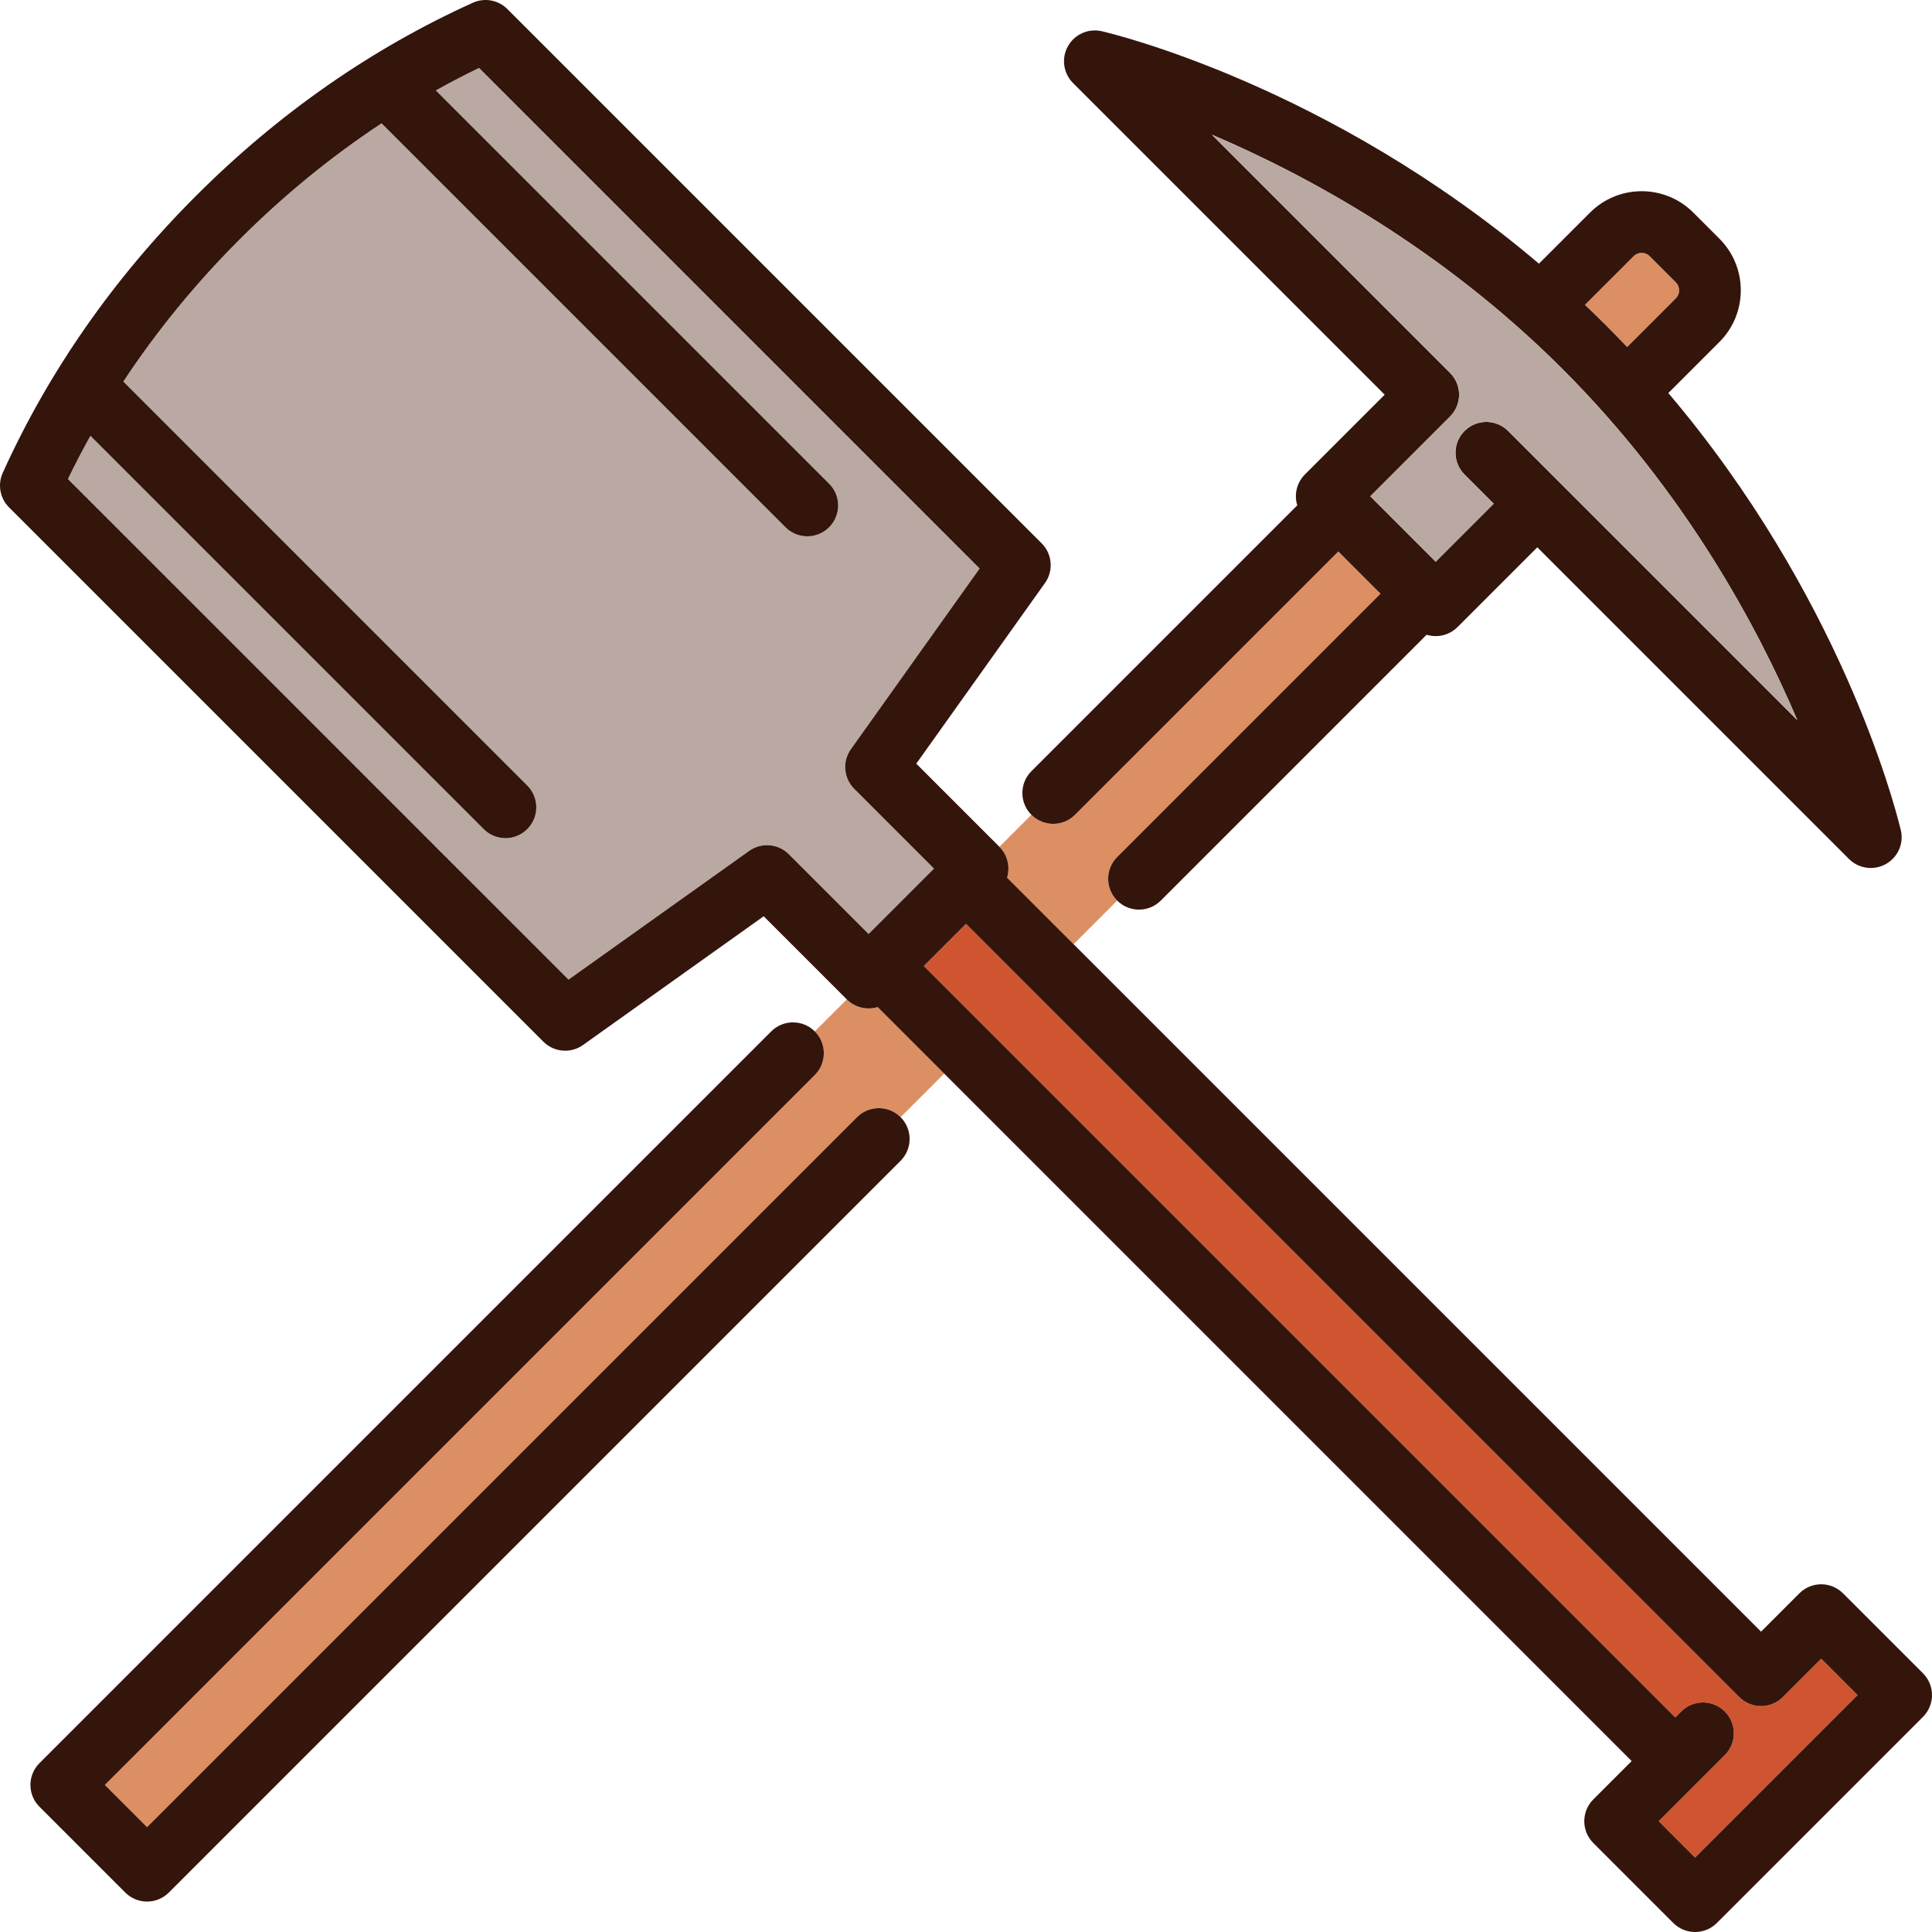
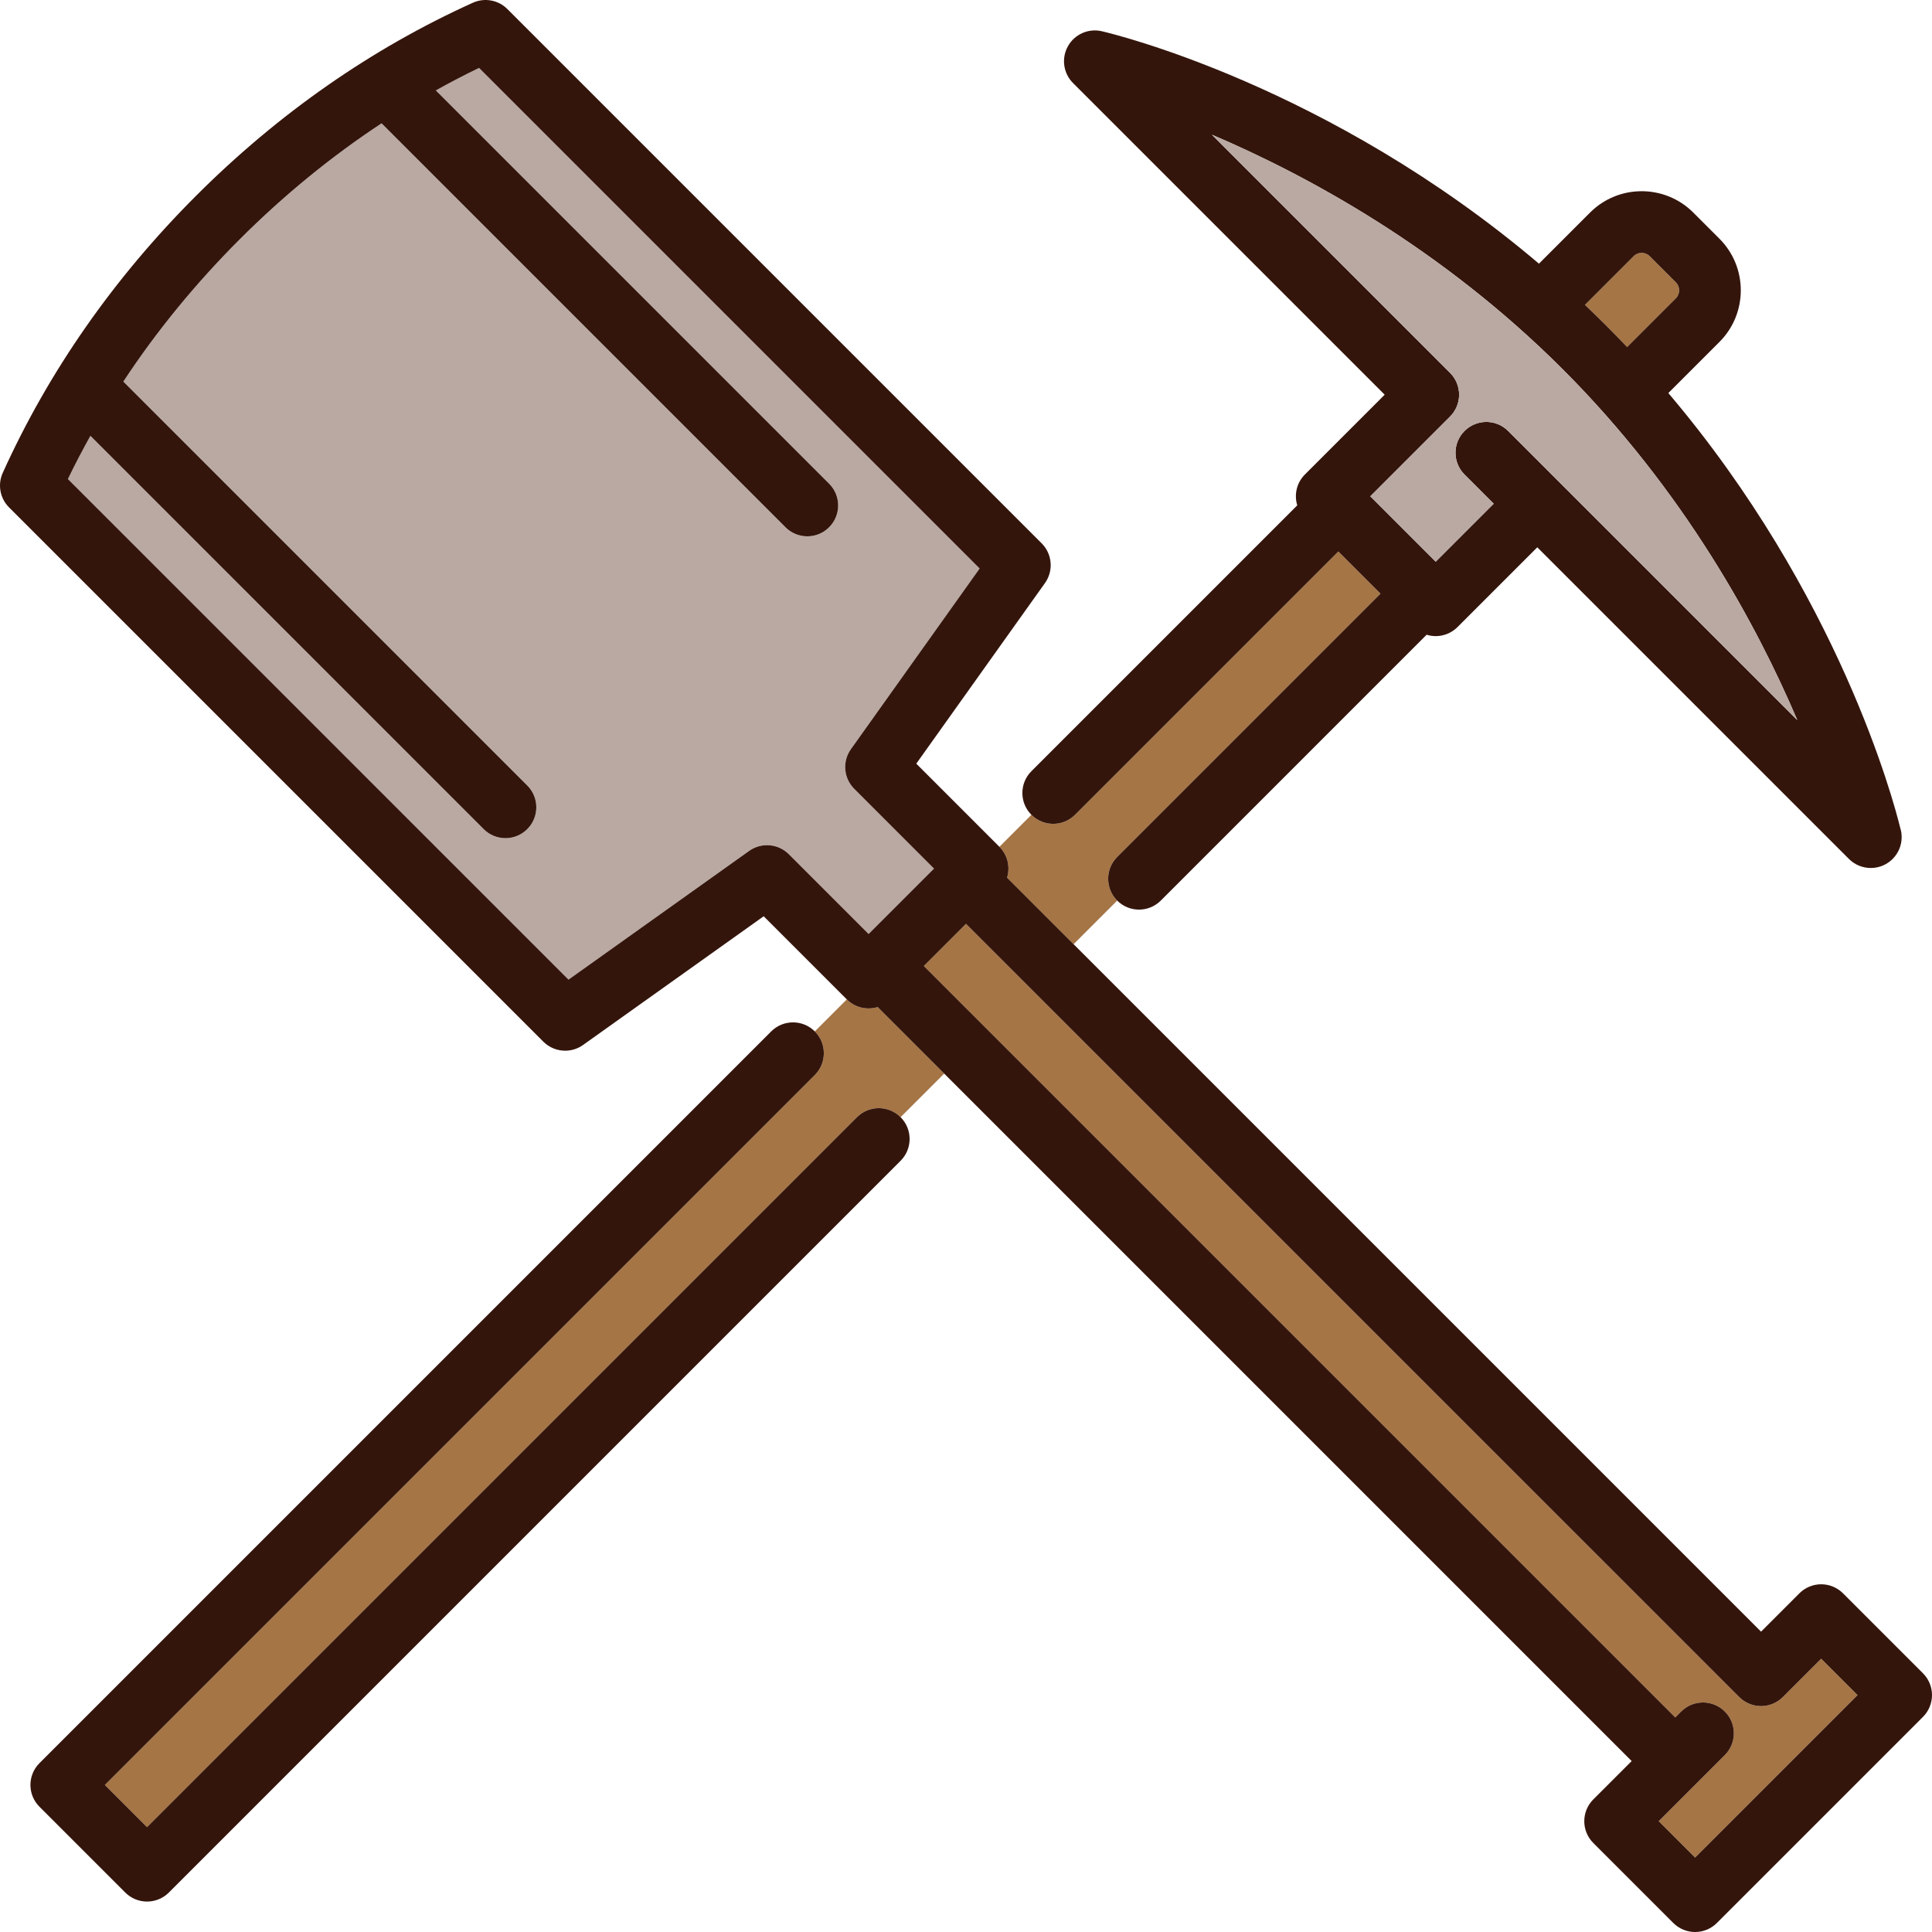
<svg xmlns="http://www.w3.org/2000/svg" version="1.1" id="Capa_1" x="0px" y="0px" viewBox="0 0 470 470" style="enable-background:new 0 0 470 470;" xml:space="preserve">
  <g>
-     <path style="fill:#DB8F63;" d="M390.77,79.23c1.726,1.726,3.411,3.46,5.061,5.201l11.855-11.855c1.073-1.073,1.073-2.819,0-3.892   l-6.37-6.37c-1.073-1.072-2.818-1.072-3.892,0L385.57,74.168C387.31,75.817,389.044,77.504,390.77,79.23z" />
-     <path style="fill:#DB8F63;" d="M206.004,243.126l-7.785,7.784c2.929,2.929,2.929,7.678,0,10.607L25.51,434.227l10.263,10.263   l172.708-172.71c2.929-2.929,7.678-2.929,10.606,0c0.002,0.002,10.611-10.607,10.611-10.607l-16.184-16.184   C210.946,245.778,208.037,245.159,206.004,243.126z" />
-     <path style="fill:#DB8F63;" d="M244.99,213.516l16.183,16.183l10.609-10.609c-2.932-2.931-2.932-7.68-0.003-10.609l64.056-64.057   l-10.261-10.261l-64.057,64.057c-1.464,1.464-3.384,2.197-5.303,2.197c-1.919,0-3.839-0.732-5.303-2.197   c-0.001,0-7.784,7.783-7.784,7.783C245.162,208.036,245.78,210.946,244.99,213.516z" />
+     <path style="fill:#a57545;" d="M390.77,79.23c1.726,1.726,3.411,3.46,5.061,5.201l11.855-11.855c1.073-1.073,1.073-2.819,0-3.892   l-6.37-6.37c-1.073-1.072-2.818-1.072-3.892,0L385.57,74.168C387.31,75.817,389.044,77.504,390.77,79.23z" />
+     <path style="fill:#a57545;" d="M206.004,243.126l-7.785,7.784c2.929,2.929,2.929,7.678,0,10.607L25.51,434.227l10.263,10.263   l172.708-172.71c2.929-2.929,7.678-2.929,10.606,0c0.002,0.002,10.611-10.607,10.611-10.607l-16.184-16.184   C210.946,245.778,208.037,245.159,206.004,243.126z" />
+     <path style="fill:#a57545;" d="M244.99,213.516l16.183,16.183l10.609-10.609c-2.932-2.931-2.932-7.68-0.003-10.609l64.056-64.057   l-10.261-10.261l-64.057,64.057c-1.464,1.464-3.384,2.197-5.303,2.197c-1.919,0-3.839-0.732-5.303-2.197   c-0.001,0-7.784,7.783-7.784,7.783C245.162,208.036,245.78,210.946,244.99,213.516z" />
    <path style="fill:#34150C;" d="M256.215,200.416c1.919,0,3.839-0.732,5.303-2.197l64.057-64.057l10.261,10.261l-64.056,64.057   c-2.929,2.929-2.929,7.678,0,10.606c1.467,1.465,3.385,2.197,5.303,2.197c1.919,0,3.839-0.732,5.303-2.197l64.671-64.672   c0.71,0.219,1.454,0.335,2.211,0.335c1.989,0,3.897-0.79,5.303-2.197l19.408-19.408l75.815,75.815   c1.443,1.443,3.363,2.197,5.306,2.197c0.028,0,0.056,0,0.084,0c4.111-0.036,7.434-3.379,7.434-7.5c0-0.799-0.125-1.57-0.357-2.292   c-1.578-6.452-14.89-56.797-56.404-105.746l12.437-12.437c6.921-6.921,6.921-18.183,0-25.104l-6.37-6.37   c-6.921-6.922-18.184-6.922-25.104,0l-12.436,12.436C323.193,20.73,270.479,8.16,268.029,7.595   c-3.26-0.753-6.624,0.746-8.246,3.672c-1.622,2.926-1.109,6.573,1.257,8.939l75.815,75.815l-19.408,19.407   c-2.033,2.033-2.652,4.942-1.863,7.511l-64.673,64.673c-2.929,2.928-2.929,7.677-0.001,10.606   C252.376,199.683,254.295,200.416,256.215,200.416z M401.316,62.314l6.37,6.37c1.073,1.073,1.073,2.819,0,3.892l-11.855,11.855   c-1.649-1.741-3.335-3.475-5.061-5.201c-1.726-1.726-3.46-3.412-5.2-5.062l11.855-11.854   C398.498,61.242,400.243,61.242,401.316,62.314z M380.164,89.836c29.581,29.581,47.252,62.306,57.069,85.35l-57.951-57.951   l-12.397-12.397c-2.929-2.929-7.678-2.929-10.606,0c-2.929,2.929-2.929,7.678,0,10.606l7.094,7.094l-14.104,14.104l-15.911-15.912   l19.408-19.407c1.407-1.406,2.197-3.314,2.197-5.303s-0.79-3.897-2.197-5.303l-57.951-57.951   C317.858,42.584,350.583,60.256,380.164,89.836z" />
    <path style="fill:#34150C;" d="M208.481,271.78L35.773,444.49L25.51,434.227l172.709-172.709c2.929-2.929,2.929-7.678,0-10.606   c-2.929-2.929-7.678-2.929-10.606,0L9.6,428.924c-2.929,2.929-2.929,7.678,0,10.606l20.87,20.87   c1.406,1.407,3.314,2.197,5.303,2.197s3.897-0.79,5.303-2.197l178.011-178.014c2.928-2.928,2.929-7.675,0.002-10.604   C216.159,268.851,211.41,268.851,208.481,271.78z" />
    <path style="fill:#B9A9A2;" d="M354.961,96.021c0,1.989-0.79,3.897-2.197,5.303l-19.408,19.407l15.911,15.912l14.104-14.104   l-7.094-7.094c-2.929-2.929-2.929-7.678,0-10.606c2.929-2.929,7.678-2.929,10.606,0l12.397,12.397l57.951,57.951   c-9.816-23.044-27.488-55.77-57.069-85.35s-62.306-47.252-85.35-57.069l57.951,57.951   C354.171,92.124,354.961,94.032,354.961,96.021z" />
-     <path style="fill:#CF5530;" d="M433.716,412.845c-1.406,1.407-3.314,2.197-5.303,2.197c-1.989,0-3.896-0.79-5.303-2.197   L234.999,224.738l-10.261,10.261l182.805,182.806l1.447-1.447c2.929-2.929,7.678-2.929,10.606,0c2.929,2.929,2.929,7.678,0,10.606   l-16.08,16.08l8.849,8.849l39.528-39.528l-8.849-8.849L433.716,412.845z" />
+     <path style="fill:#a57545;" d="M433.716,412.845c-1.406,1.407-3.314,2.197-5.303,2.197c-1.989,0-3.896-0.79-5.303-2.197   L234.999,224.738l-10.261,10.261l182.805,182.806l1.447-1.447c2.929-2.929,7.678-2.929,10.606,0c2.929,2.929,2.929,7.678,0,10.606   l-16.08,16.08l8.849,8.849l39.528-39.528l-8.849-8.849L433.716,412.845z" />
    <path style="fill:#B9A9A2;" d="M211.307,227.217l15.911-15.911l-19.407-19.408c-2.59-2.59-2.931-6.672-0.805-9.655l31.309-43.943   L116.536,16.521c-3.552,1.717-7.053,3.548-10.51,5.474l95.669,95.669c2.929,2.929,2.929,7.678,0,10.606   c-1.464,1.464-3.384,2.197-5.303,2.197s-3.839-0.732-5.303-2.197L92.823,30.005C80.579,38.074,69.022,47.517,58.27,58.27   C47.517,69.023,38.074,80.579,30.005,92.824l98.265,98.265c2.929,2.929,2.929,7.678,0,10.606c-1.464,1.464-3.384,2.197-5.303,2.197   s-3.839-0.732-5.303-2.197l-95.669-95.669c-1.926,3.457-3.758,6.958-5.474,10.51l121.778,121.778l43.945-31.311   c2.982-2.125,7.065-1.786,9.655,0.805L211.307,227.217z" />
    <path style="fill:#34150C;" d="M467.803,407.062l-19.456-19.456c-1.406-1.407-3.314-2.197-5.303-2.197s-3.897,0.79-5.303,2.197   l-9.328,9.329l-167.24-167.236l-16.183-16.183c0.79-2.57,0.172-5.48-1.862-7.514c-0.001,0-20.223-20.224-20.223-20.224   l31.309-43.943c2.125-2.983,1.785-7.065-0.805-9.655L123.425,2.197c-2.207-2.207-5.551-2.817-8.394-1.53   c-24.678,11.16-47.344,26.972-67.369,46.997C27.638,67.688,11.826,90.354,0.667,115.033c-1.286,2.844-0.677,6.187,1.53,8.394   L132.18,253.409c1.452,1.452,3.373,2.197,5.306,2.197c1.516,0,3.039-0.458,4.35-1.392l43.945-31.311l20.223,20.223   c2.033,2.033,4.942,2.652,7.511,1.863l16.184,16.184l167.238,167.239l-9.33,9.33c-2.929,2.929-2.929,7.678,0,10.606l19.456,19.456   c1.464,1.464,3.384,2.197,5.303,2.197s3.839-0.732,5.303-2.197l50.135-50.135C470.733,414.74,470.733,409.991,467.803,407.062z    M412.365,451.894l-8.849-8.849l16.08-16.08c2.929-2.929,2.929-7.678,0-10.606c-2.929-2.929-7.678-2.929-10.606,0l-1.447,1.447   L224.738,234.999l10.261-10.261L423.11,412.845c1.407,1.407,3.314,2.197,5.303,2.197c1.989,0,3.897-0.79,5.303-2.197l9.328-9.328   l8.849,8.849L412.365,451.894z M182.244,207.004l-43.945,31.311L16.521,116.537c1.717-3.552,3.548-7.053,5.474-10.51l95.669,95.669   c1.464,1.464,3.384,2.197,5.303,2.197s3.839-0.732,5.303-2.197c2.929-2.929,2.929-7.678,0-10.606L30.005,92.824   C38.074,80.579,47.517,69.023,58.27,58.27c10.753-10.752,22.309-20.196,34.554-28.265l98.266,98.266   c1.464,1.464,3.384,2.197,5.303,2.197s3.839-0.732,5.303-2.197c2.929-2.929,2.929-7.678,0-10.606l-95.669-95.669   c3.457-1.926,6.959-3.758,10.51-5.474L238.315,138.3l-31.309,43.943c-2.125,2.983-1.785,7.065,0.805,9.655l19.407,19.408   l-15.911,15.911L191.9,207.809C189.309,205.218,185.227,204.879,182.244,207.004z" />
  </g>
  <g>
</g>
  <g>
</g>
  <g>
</g>
  <g>
</g>
  <g>
</g>
  <g>
</g>
  <g>
</g>
  <g>
</g>
  <g>
</g>
  <g>
</g>
  <g>
</g>
  <g>
</g>
  <g>
</g>
  <g>
</g>
  <g>
</g>
</svg>
